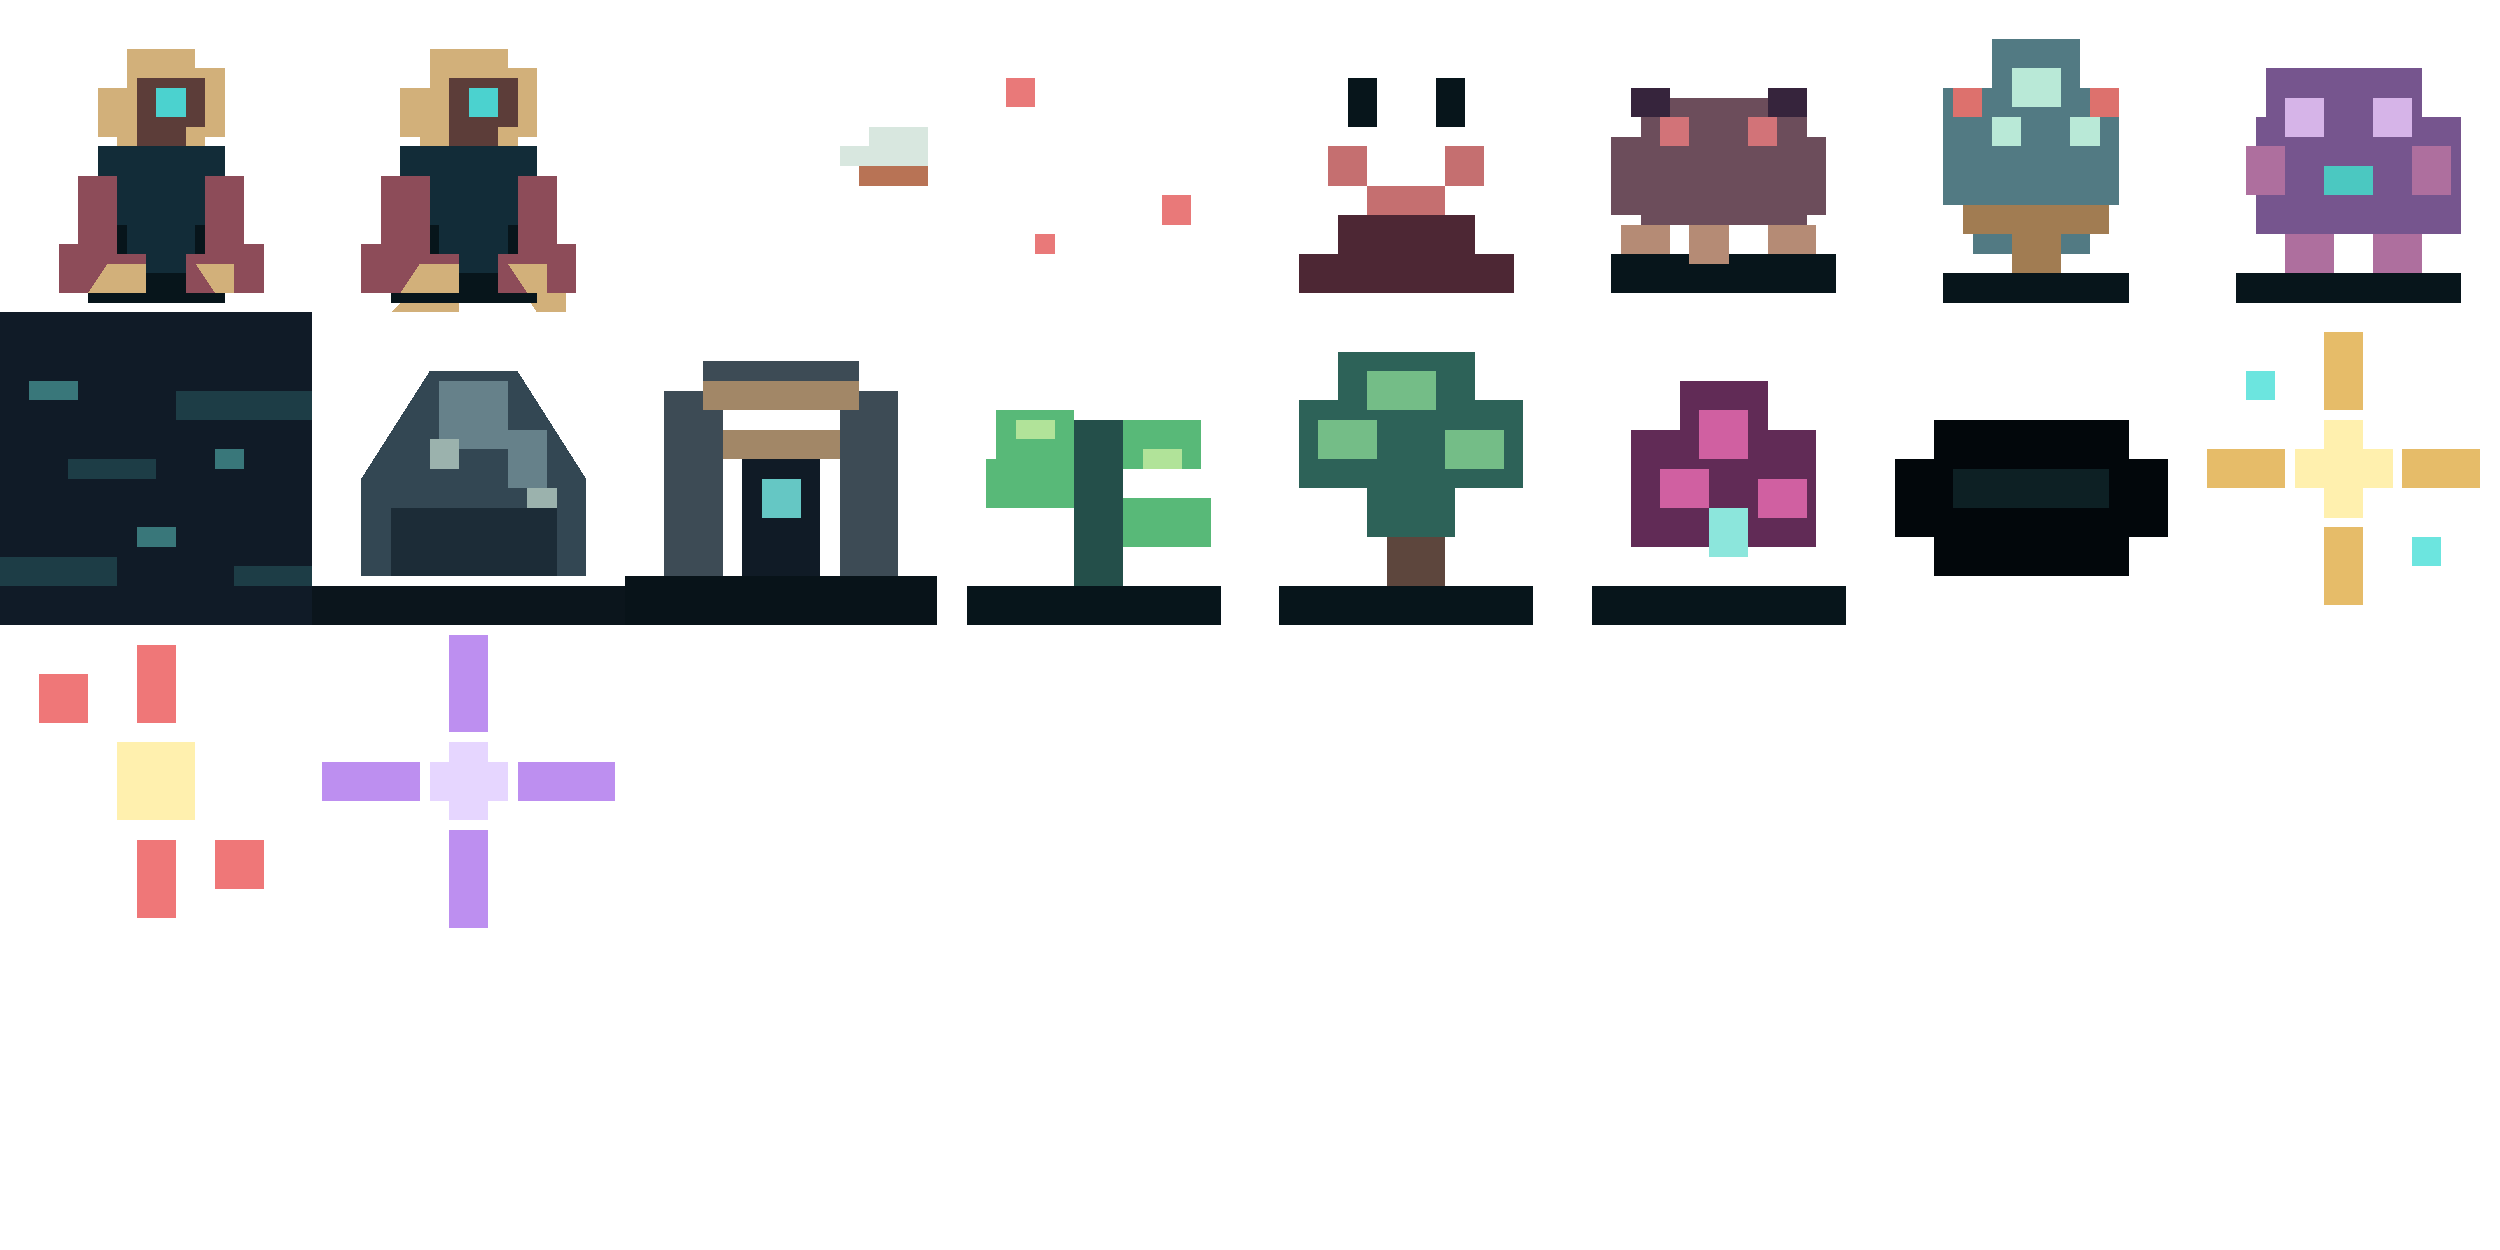
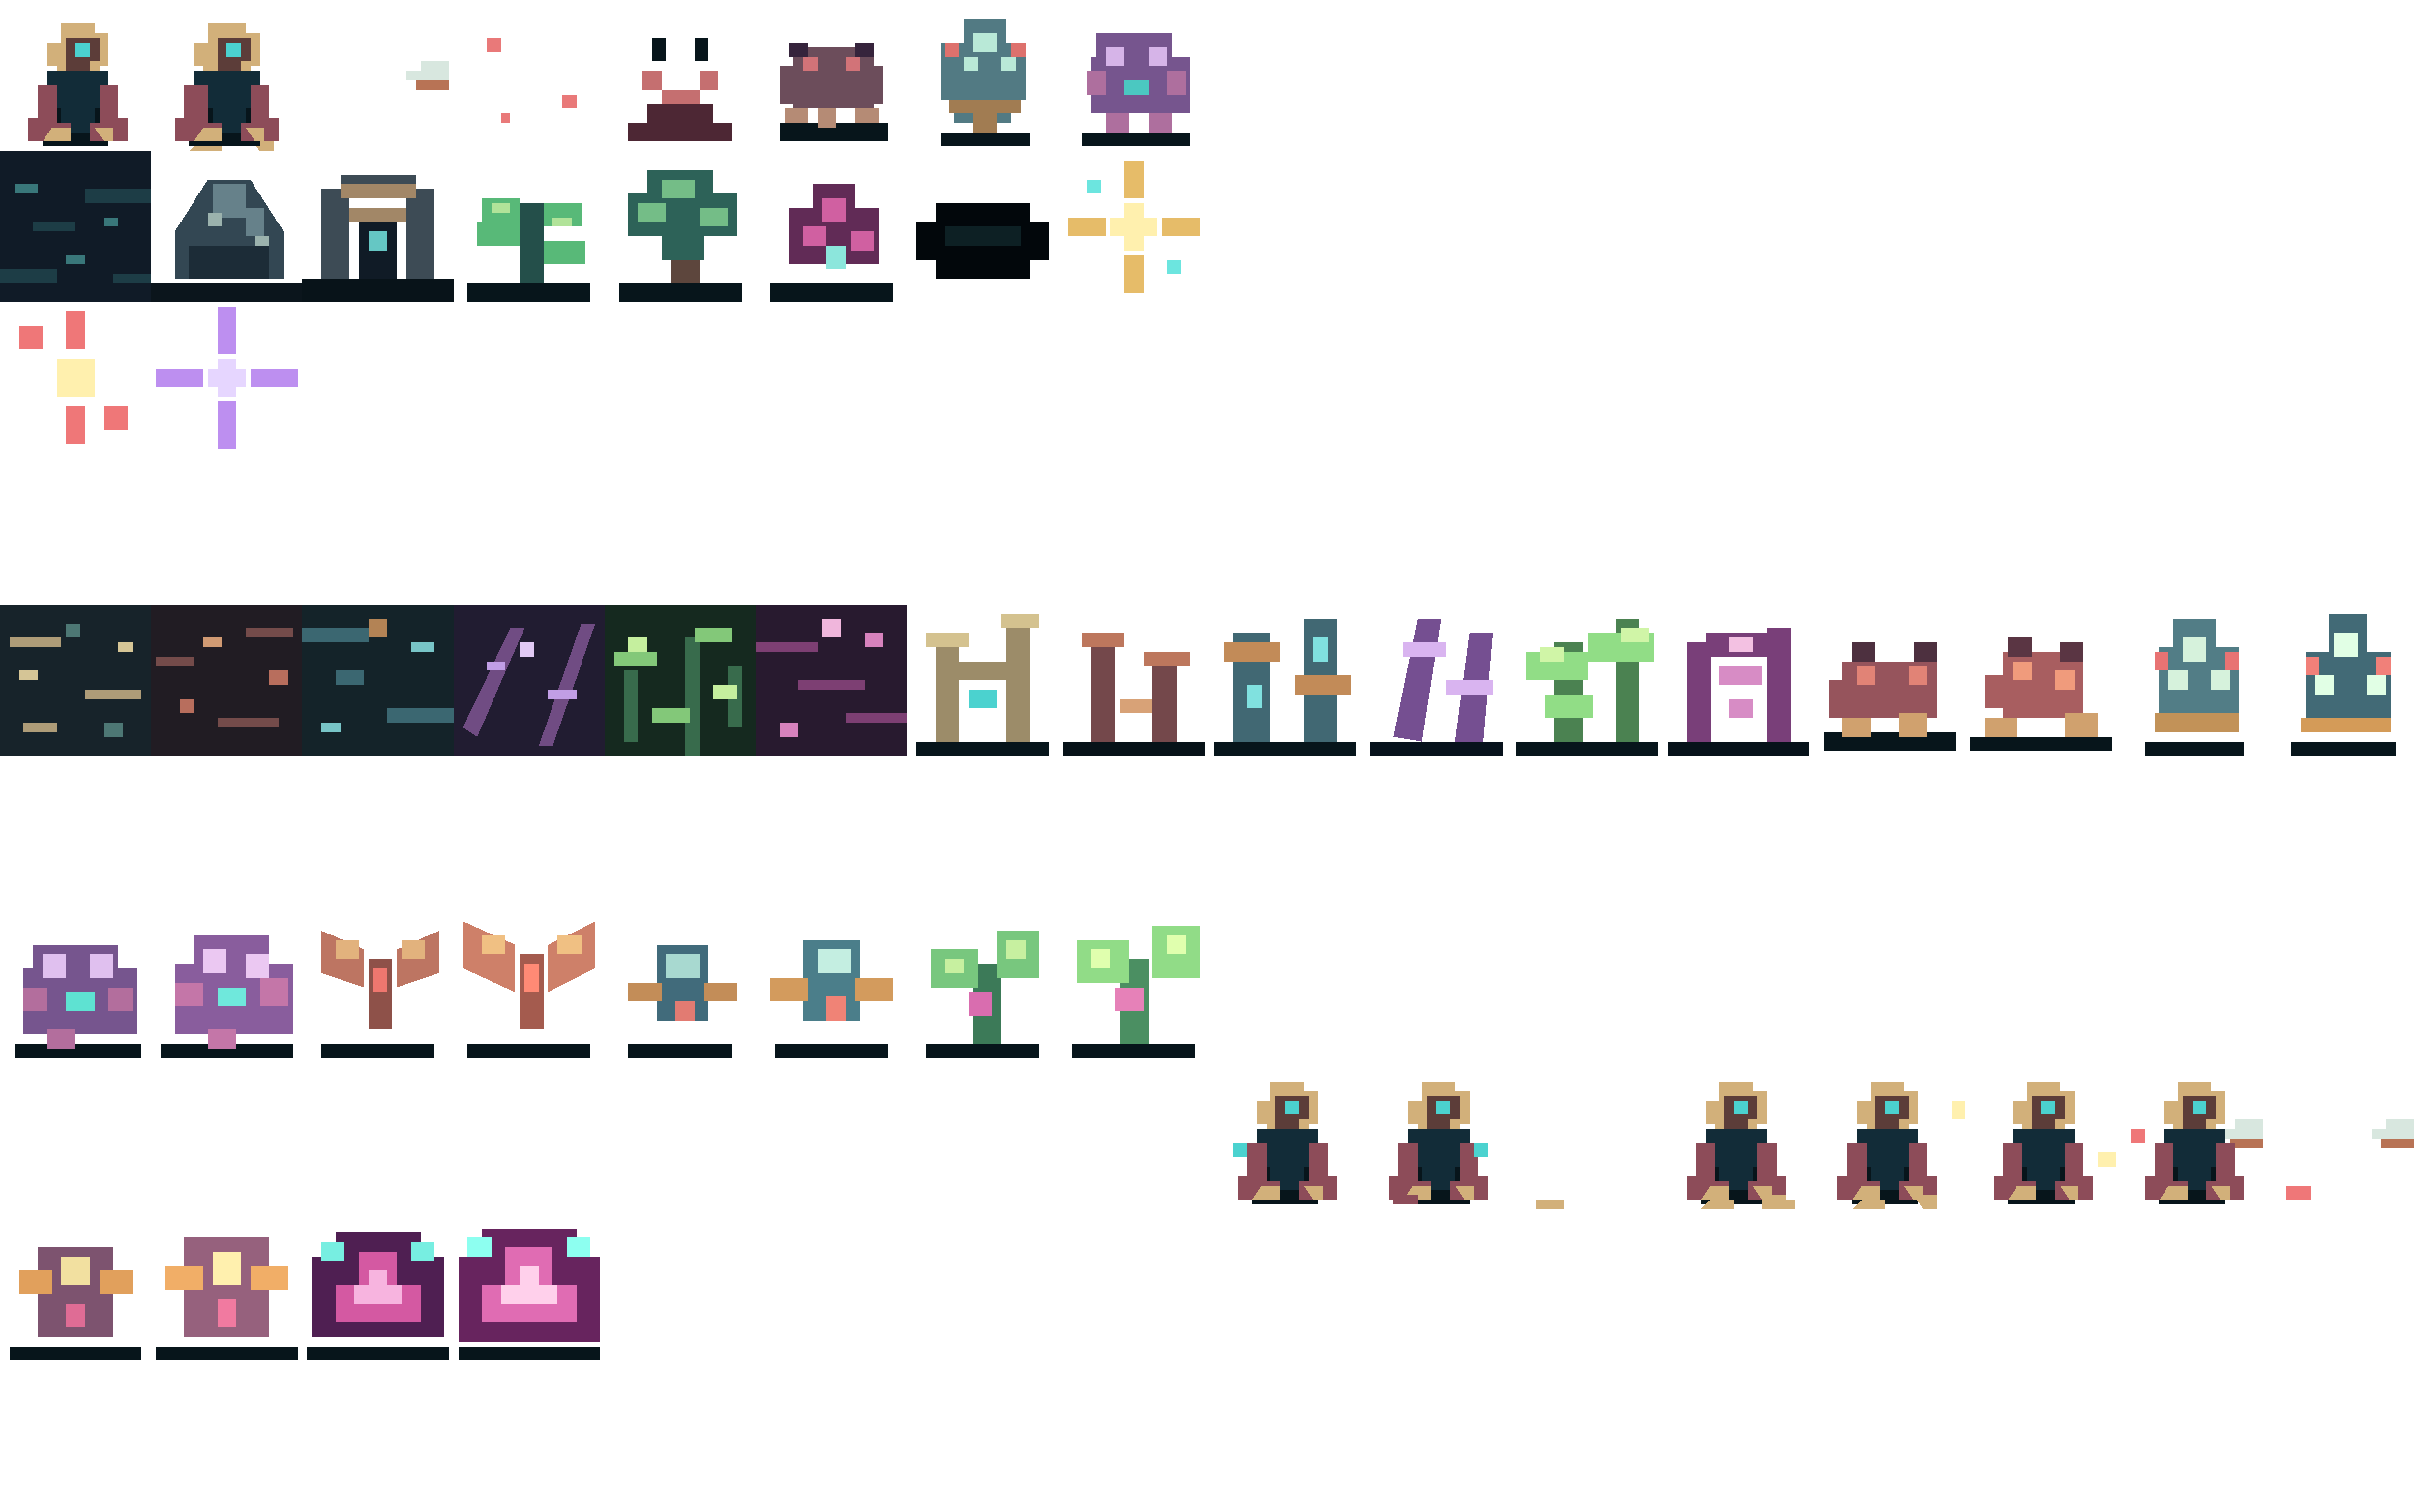
- <svg xmlns="http://www.w3.org/2000/svg" width="256" height="128" viewBox="0 0 256 128" shape-rendering="crispEdges">
+ <svg xmlns="http://www.w3.org/2000/svg" width="512" height="320" viewBox="0 0 512 320" shape-rendering="crispEdges">
  <rect width="256" height="128" fill="none" />
  <g id="hero-idle" transform="translate(0 0)">
    <path fill="#07151b" d="M9 28h14v3H9zM6 25h20v3H6zM11 20h10v5H11z" />
    <path fill="#d2b07a" d="M13 5h7v2h3v7h-2v3h-9v-3h-2V9h3z" />
    <path fill="#5c3d39" d="M14 8h7v5h-2v2h-5z" />
    <path fill="#4bd2cf" d="M16 9h3v3h-3z" />
    <path fill="#122c38" d="M10 15h13v8h-3v5h-7v-5h-3z" />
    <path fill="#8d4c59" d="M8 18h4v8h3v4H6v-5h2zM21 18h4v7h2v5h-8v-4h2z" />
    <path fill="#d2b07a" d="M11 27h4v3h-6zM20 27h4v3h-2z" />
  </g>
  <g id="hero-walk" transform="translate(32 0)">
    <use href="#hero-idle" transform="translate(-1 0)" />
    <path fill="#d2b07a" d="M10 30h5v2h-7zM21 29h5v3h-3z" />
  </g>
  <g id="hero-attack" transform="translate(64 0)">
    <use href="#hero-idle" transform="translate(-32 0)" />
    <path fill="#d8e7df" d="M22 15h9v2h-9zM25 13h6v2h-6z" />
    <path fill="#b87355" d="M24 17h7v2h-7z" />
  </g>
  <g id="hero-hurt" transform="translate(96 0)">
    <use href="#hero-idle" transform="translate(-96 0)" />
    <path fill="#e97979" d="M7 8h3v3H7zM23 20h3v3h-3zM10 24h2v2h-2z" />
  </g>
  <g id="hero-death" transform="translate(128 0)">
    <path fill="#4d2734" d="M5 26h22v4H5zM9 22h14v4H9z" />
    <path fill="#c56f70" d="M8 15h4v4H8zM20 15h4v4h-4zM12 19h8v3h-8z" />
    <path fill="#07151b" d="M10 8h3v5h-3zM19 8h3v5h-3z" />
  </g>
  <g id="crawler" transform="translate(160 0)">
    <path fill="#07151b" d="M5 26h23v4H5z" />
    <path fill="#6c4d5b" d="M8 10h17v13H8zM5 14h4v8H5zM23 14h4v8h-4z" />
    <path fill="#d27378" d="M10 12h3v3h-3zM19 12h3v3h-3z" />
    <path fill="#b58b75" d="M6 23h5v3H6zM13 23h4v4h-4zM21 23h5v3h-5z" />
    <path fill="#36243c" d="M7 9h4v3H7zM21 9h4v3h-4z" />
  </g>
  <g id="sentinel" transform="translate(192 0)">
    <path fill="#07151b" d="M7 28h19v3H7z" />
    <path fill="#527a83" d="M12 4h9v5h4v12h-3v5H10v-5H7V9h5z" />
    <path fill="#b9e9d7" d="M14 7h5v4h-5zM12 12h3v3h-3zM20 12h3v3h-3z" />
    <path fill="#a17c52" d="M9 21h15v3H9zM14 24h5v4h-5z" />
    <path fill="#dd716d" d="M8 9h3v3H8zM22 9h3v3h-3z" />
  </g>
  <g id="larva" transform="translate(224 0)">
    <path fill="#07151b" d="M5 28h23v3H5z" />
    <path fill="#76558e" d="M8 7h16v5h4v12H7V12h1z" />
    <path fill="#d6b4e8" d="M10 10h4v4h-4zM19 10h4v4h-4z" />
    <path fill="#ae6f9e" d="M6 15h4v5H6zM23 15h4v5h-4zM10 24h5v4h-5zM19 24h5v4h-5z" />
    <path fill="#4bc8c1" d="M14 17h5v3h-5z" />
  </g>
  <g id="floor" transform="translate(0 32)">
    <path fill="#101b27" d="M0 0h32v32H0z" />
    <path fill="#1d3d46" d="M0 25h12v3H0zM18 8h14v3H18zM7 15h9v2H7zM24 26h8v2h-8z" />
    <path fill="#39777a" d="M3 7h5v2H3zM14 22h4v2h-4zM22 14h3v2h-3z" />
  </g>
  <g id="rock" transform="translate(32 32)">
    <path fill="#0b151c" d="M0 28h32v4H0z" />
    <path fill="#334753" d="M5 17l7-11h9l7 11v10H5z" />
    <path fill="#66818a" d="M13 7h7v5h4v6h-4v-4h-7z" />
    <path fill="#1c2c37" d="M8 20h17v7H8z" />
    <path fill="#9bb2ad" d="M12 13h3v3h-3zM22 18h3v2h-3z" />
  </g>
  <g id="ruin" transform="translate(64 32)">
    <path fill="#081319" d="M0 27h32v5H0z" />
    <path fill="#3d4b55" d="M4 8h6v19H4zM22 8h6v19h-6zM8 5h16v5H8z" />
    <path fill="#a28767" d="M8 7h16v3H8zM10 12h12v3H10z" />
    <path fill="#101b26" d="M12 15h8v12h-8z" />
    <path fill="#65c7c4" d="M14 17h4v4h-4z" />
  </g>
  <g id="plant" transform="translate(96 32)">
    <path fill="#07151b" d="M3 28h26v4H3z" />
    <path fill="#244f4a" d="M14 11h5v17h-5z" />
    <path fill="#58b978" d="M14 15h-8v-5h8zM19 11h8v5h-8zM14 20H5v-5h9zM19 19h9v5h-9z" />
    <path fill="#b1e399" d="M8 11h4v2H8zM21 14h4v2h-4z" />
  </g>
  <g id="tree" transform="translate(128 32)">
    <path fill="#07151b" d="M3 28h26v4H3z" />
    <path fill="#5d463d" d="M14 14h6v14h-6z" />
    <path fill="#2d6258" d="M9 4h14v5h5v9h-7v5h-9v-5H5V9h4z" />
    <path fill="#74bd87" d="M12 6h7v4h-7zM7 11h6v4H7zM20 12h6v4h-6z" />
  </g>
  <g id="mutation" transform="translate(160 32)">
    <path fill="#07151b" d="M3 28h26v4H3z" />
    <path fill="#612b56" d="M12 7h9v5h5v12H7V12h5z" />
    <path fill="#d060a1" d="M14 10h5v5h-5zM10 16h5v4h-5zM20 17h5v4h-5z" />
    <path fill="#8ce6dc" d="M15 20h4v5h-4z" />
  </g>
  <g id="shadow" transform="translate(192 32)">
    <path fill="#02070b" d="M2 15h28v8H2zM6 11h20v16H6z" />
    <path fill="#0d2024" d="M8 16h16v4H8z" />
  </g>
  <g id="attack" transform="translate(224 32)">
    <path fill="#e6bc69" d="M14 2h4v8h-4zM14 22h4v8h-4zM2 14h8v4H2zM22 14h8v4h-8z" />
    <path fill="#fff0ae" d="M14 11h4v10h-4zM11 14h10v4H11z" />
    <path fill="#6ce5df" d="M6 6h3v3H6zM23 23h3v3h-3z" />
  </g>
  <g id="damage" transform="translate(0 64)">
    <path fill="#ef7778" d="M4 5h5v5H4zM22 22h5v5h-5zM14 2h4v8h-4zM14 22h4v8h-4z" />
    <path fill="#fff0ae" d="M12 12h8v8h-8z" />
  </g>
  <g id="mutation-fx" transform="translate(32 64)">
    <path fill="#bd8ff0" d="M14 1h4v10h-4zM14 21h4v10h-4zM1 14h10v4H1zM21 14h10v4H21z" />
    <path fill="#e6d6ff" d="M14 12h4v8h-4zM12 14h8v4h-8z" />
  </g>
+   <g id="floor-salinas" transform="translate(0 128)">
+     <path fill="#17232a" d="M0 0h32v32H0z" />
+     <path fill="#ae9c78" d="M2 7h11v2H2zM18 18h12v2H18zM5 25h7v2H5z" />
+     <path fill="#4d7774" d="M14 4h3v3h-3zM22 25h4v3h-4z" />
+     <path fill="#d5c596" d="M4 14h4v2H4zM25 8h3v2h-3z" />
+   </g>
+   <g id="floor-ceniza" transform="translate(32 128)">
+     <path fill="#211c23" d="M0 0h32v32H0z" />
+     <path fill="#744b4a" d="M1 11h8v2H1zM14 24h13v2H14zM20 5h10v2H20z" />
+     <path fill="#b86e5d" d="M6 20h3v3H6zM25 14h4v3h-4z" />
+     <path fill="#d19a73" d="M11 7h4v2h-4z" />
+   </g>
+   <g id="floor-hierro" transform="translate(64 128)">
+     <path fill="#142329" d="M0 0h32v32H0z" />
+     <path fill="#3b6771" d="M0 5h14v3H0zM18 22h14v3H18zM7 14h6v3H7z" />
+     <path fill="#78c5c7" d="M4 25h4v2H4zM23 8h5v2h-5z" />
+     <path fill="#b38355" d="M14 3h4v4h-4z" />
+   </g>
+   <g id="floor-vidrio" transform="translate(96 128)">
+     <path fill="#211c31" d="M0 0h32v32H0z" />
+     <path fill="#704c83" d="M2 26L12 5h3L5 28zM18 30L27 4h3l-9 26z" />
+     <path fill="#c19ee5" d="M7 12h4v2H7zM20 18h6v2h-6z" />
+     <path fill="#e1c9f4" d="M14 8h3v3h-3z" />
+   </g>
+   <g id="floor-medula" transform="translate(128 128)">
+     <path fill="#15291f" d="M0 0h32v32H0z" />
+     <path fill="#386b4c" d="M4 29V14h3v15zM17 32V7h3v25zM26 26V13h3v13z" />
+     <path fill="#83c879" d="M2 10h9v3H2zM19 5h8v3h-8zM10 22h8v3h-8z" />
+     <path fill="#c5ef9e" d="M5 7h4v3H5zM23 17h5v3h-5z" />
+   </g>
+   <g id="floor-umbral" transform="translate(160 128)">
+     <path fill="#281a2f" d="M0 0h32v32H0z" />
+     <path fill="#7d3f73" d="M0 8h13v2H0zM19 23h13v2H19zM9 16h14v2H9z" />
+     <path fill="#d782bd" d="M5 25h4v3H5zM23 6h4v3h-4z" />
+     <path fill="#f0b6dc" d="M14 3h4v4h-4z" />
+   </g>
+   <g id="prop-salinas" transform="translate(192 128)">
+     <path fill="#07151b" d="M2 29h28v3H2z" />
+     <path fill="#9c8c69" d="M6 8h5v21H6zM21 4h5v25h-5zM10 12h12v4H10z" />
+     <path fill="#d4c28f" d="M4 6h9v3H4zM20 2h8v3h-8z" />
+     <path fill="#4bd2cf" d="M13 18h6v4h-6z" />
+   </g>
+   <g id="prop-ceniza" transform="translate(224 128)">
+     <path fill="#071218" d="M1 29h30v3H1z" />
+     <path fill="#74484b" d="M7 8h5v21H7zM20 13h5v16h-5z" />
+     <path fill="#bd775d" d="M5 6h9v3H5zM18 10h10v3H18z" />
+     <path fill="#d8a277" d="M13 20h7v3h-7z" />
+   </g>
+   <g id="prop-hierro" transform="translate(256 128)">
+     <path fill="#07151b" d="M1 29h30v3H1z" />
+     <path fill="#416873" d="M5 6h8v23H5zM20 3h7v26h-7z" />
+     <path fill="#c28b58" d="M3 8h12v4H3zM18 15h12v4H18z" />
+     <path fill="#80e1df" d="M8 17h3v5H8zM22 7h3v5h-3z" />
+   </g>
+   <g id="prop-vidrio" transform="translate(288 128)">
+     <path fill="#07121c" d="M2 29h28v3H2z" />
+     <path fill="#754f91" d="M7 28L12 3h5l-4 26zM20 29l3-23h5l-2 23z" />
+     <path fill="#d9b4f0" d="M9 8h9v3H9zM18 16h10v3H18z" />
+   </g>
+   <g id="prop-medula" transform="translate(320 128)">
+     <path fill="#07151b" d="M1 29h30v3H1z" />
+     <path fill="#4b8251" d="M9 29V8h6v21zM22 29V3h5v26z" />
+     <path fill="#91dd86" d="M3 10h13v6H3zM16 6h14v6H16zM7 19h10v5H7z" />
+     <path fill="#d0f5a7" d="M6 9h5v3H6zM23 5h6v3h-6z" />
+   </g>
+   <g id="prop-umbral" transform="translate(352 128)">
+     <path fill="#07121a" d="M1 29h30v3H1z" />
+     <path fill="#793f79" d="M5 29V8h5v21zM22 29V5h5v24zM9 6h15v5H9z" />
+     <path fill="#d78cc5" d="M12 13h9v4h-9zM14 20h5v4h-5z" />
+     <path fill="#f3c1e2" d="M14 7h5v3h-5z" />
+   </g>
+   <g id="crawler-a" transform="translate(384 128)">
+     <path fill="#07151b" d="M2 27h28v4H2z" />
+     <path fill="#96545c" d="M6 12h20v12H6zM3 16h6v8H3z" />
+     <path fill="#e18376" d="M9 13h4v4H9zM20 13h4v4h-4z" />
+     <path fill="#d0a16e" d="M6 24h6v4H6zM18 23h6v5h-6z" />
+     <path fill="#4d303f" d="M8 8h5v4H8zM21 8h5v4h-5z" />
+   </g>
+   <g id="crawler-b" transform="translate(416 128)">
+     <path fill="#07151b" d="M1 28h30v3H1z" />
+     <path fill="#a85e60" d="M8 10h17v14H8zM4 15h6v7H4z" />
+     <path fill="#f09b7c" d="M10 12h4v4h-4zM19 14h4v4h-4z" />
+     <path fill="#d0a16e" d="M4 24h7v4H4zM21 23h7v5h-7z" />
+     <path fill="#5a3543" d="M9 7h5v4H9zM20 8h5v4h-5z" />
+   </g>
+   <g id="sentinel-a" transform="translate(448 128)">
+     <path fill="#07151b" d="M6 29h21v3H6z" />
+     <path fill="#527d86" d="M12 3h9v6h5v16H9V9h3z" />
+     <path fill="#d6f2dc" d="M14 7h5v5h-5zM11 14h4v4h-4zM20 14h4v4h-4z" />
+     <path fill="#c29258" d="M8 23h18v4H8z" />
+     <path fill="#e87373" d="M8 10h3v4H8zM23 10h3v4h-3z" />
+   </g>
+   <g id="sentinel-b" transform="translate(480 128)">
+     <path fill="#07151b" d="M5 29h22v3H5z" />
+     <path fill="#426a76" d="M13 2h8v8h5v15H8V10h5z" />
+     <path fill="#e1ffe5" d="M14 6h5v5h-5zM10 15h4v4h-4zM21 15h4v4h-4z" />
+     <path fill="#d49b58" d="M7 24h19v3H7z" />
+     <path fill="#f18079" d="M8 11h3v4H8zM23 11h3v4h-3z" />
+   </g>
+   <g id="larva-a" transform="translate(0 192)">
+     <path fill="#07151b" d="M3 29h27v3H3z" />
+     <path fill="#76558e" d="M7 8h18v5h4v14H5V13h2z" />
+     <path fill="#e0c0ef" d="M9 10h5v5H9zM19 10h5v5h-5z" />
+     <path fill="#b36e9d" d="M5 17h5v5H5zM23 17h5v5h-5zM10 26h6v4h-6z" />
+     <path fill="#5ee2d2" d="M14 18h6v4h-6z" />
+   </g>
+   <g id="larva-b" transform="translate(32 192)">
+     <path fill="#07151b" d="M2 29h28v3H2z" />
+     <path fill="#895d9d" d="M9 6h16v6h5v15H5V12h4z" />
+     <path fill="#ebc8f2" d="M11 9h5v5h-5zM20 10h5v5h-5z" />
+     <path fill="#c476a8" d="M5 16h6v5H5zM23 15h6v6h-6zM12 26h6v4h-6z" />
+     <path fill="#6fe8dc" d="M14 17h6v4h-6z" />
+   </g>
+   <g id="moth-a" transform="translate(64 192)">
+     <path fill="#07151b" d="M4 29h24v3H4z" />
+     <path fill="#8e5149" d="M14 11h5v15h-5z" />
+     <path fill="#bd7562" d="M13 9L4 5v9l9 3zM20 9l9-4v9l-9 3z" />
+     <path fill="#e2b27d" d="M7 7h5v4H7zM21 7h5v4h-5z" />
+     <path fill="#ef776f" d="M15 13h3v5h-3z" />
+   </g>
+   <g id="moth-b" transform="translate(96 192)">
+     <path fill="#07151b" d="M3 29h26v3H3z" />
+     <path fill="#a45b4e" d="M14 10h5v16h-5z" />
+     <path fill="#ce8069" d="M13 8L2 3v10l11 5zM20 8l10-5v10l-10 5z" />
+     <path fill="#f0c083" d="M6 6h5v4H6zM22 6h5v4h-5z" />
+     <path fill="#ff8a75" d="M15 12h3v6h-3z" />
+   </g>
+   <g id="drone-a" transform="translate(128 192)">
+     <path fill="#07151b" d="M5 29h22v3H5z" />
+     <path fill="#416b7b" d="M11 8h11v16H11z" />
+     <path fill="#a8d9d0" d="M13 10h7v5h-7z" />
+     <path fill="#c38d58" d="M5 16h7v4H5zM21 16h7v4h-7z" />
+     <path fill="#e27b72" d="M15 20h4v4h-4z" />
+   </g>
+   <g id="drone-b" transform="translate(160 192)">
+     <path fill="#07151b" d="M4 29h24v3H4z" />
+     <path fill="#4b7e8a" d="M10 7h12v17H10z" />
+     <path fill="#c4eee1" d="M13 9h7v5h-7z" />
+     <path fill="#d39b5d" d="M3 15h8v5H3zM21 15h8v5h-8z" />
+     <path fill="#f08376" d="M15 19h4v5h-4z" />
+   </g>
+   <g id="spore-a" transform="translate(192 192)">
+     <path fill="#07151b" d="M4 29h24v3H4z" />
+     <path fill="#3c7a58" d="M14 12h6v17h-6z" />
+     <path fill="#78c77e" d="M5 9h10v8H5zM19 5h9v10h-9z" />
+     <path fill="#c7f0a0" d="M8 11h4v3H8zM21 7h4v4h-4z" />
+     <path fill="#d96daf" d="M13 18h5v5h-5z" />
+   </g>
+   <g id="spore-b" transform="translate(224 192)">
+     <path fill="#07151b" d="M3 29h26v3H3z" />
+     <path fill="#4b8f62" d="M13 11h6v18h-6z" />
+     <path fill="#91dc87" d="M4 7h11v9H4zM20 4h10v11H20z" />
+     <path fill="#e0ffae" d="M7 9h4v4H7zM23 6h4v4h-4z" />
+     <path fill="#e681b8" d="M12 17h6v5h-6z" />
+   </g>
+   <g id="hero-idle-a" transform="translate(256 224)">
+     <use href="#hero-idle" transform="translate(0 0)" />
+     <path fill="#4bd2cf" d="M5 18h3v3H5z" />
+   </g>
+   <g id="hero-idle-b" transform="translate(288 224)">
+     <use href="#hero-idle" transform="translate(0 0)" />
+     <path fill="#4bd2cf" d="M24 18h3v3h-3z" />
+     <path fill="#8d4c59" d="M7 29h5v2H7z" />
+   </g>
+   <g id="hero-walk-a" transform="translate(320 224)">
+     <use href="#hero-walk" transform="translate(0 0)" />
+     <path fill="#d2b07a" d="M5 30h6v2H5z" />
+   </g>
+   <g id="hero-walk-b" transform="translate(352 224)">
+     <use href="#hero-walk" transform="translate(0 0)" />
+     <path fill="#d2b07a" d="M21 30h7v2h-7z" />
+   </g>
+   <g id="hero-attack-a" transform="translate(384 224)">
+     <use href="#hero-attack" transform="translate(0 0)" />
+     <path fill="#fff0ae" d="M29 9h3v4h-3z" />
+   </g>
+   <g id="hero-attack-b" transform="translate(416 224)">
+     <use href="#hero-attack" transform="translate(0 0)" />
+     <path fill="#fff0ae" d="M28 20h4v3h-4z" />
+   </g>
+   <g id="hero-hurt-a" transform="translate(448 224)">
+     <use href="#hero-hurt" transform="translate(0 0)" />
+     <path fill="#ef7778" d="M3 15h3v3H3z" />
+   </g>
+   <g id="hero-death-a" transform="translate(480 224)">
+     <use href="#hero-death" transform="translate(0 0)" />
+     <path fill="#ef7778" d="M4 27h5v3H4z" />
+   </g>
+   <g id="elite-drone-a" transform="translate(0 256)">
+     <path fill="#07151b" d="M2 29h28v3H2z" />
+     <path fill="#7d536f" d="M8 8h16v19H8z" />
+     <path fill="#e1a05c" d="M4 13h7v5H4zM21 13h7v5h-7z" />
+     <path fill="#f2e0a0" d="M13 10h6v6h-6z" />
+     <path fill="#df6c95" d="M14 20h4v5h-4z" />
+   </g>
+   <g id="elite-drone-b" transform="translate(32 256)">
+     <path fill="#07151b" d="M1 29h30v3H1z" />
+     <path fill="#96617d" d="M7 6h18v21H7z" />
+     <path fill="#f1ae67" d="M3 12h8v5H3zM21 12h8v5h-8z" />
+     <path fill="#fff0ae" d="M13 9h6v7h-6z" />
+     <path fill="#f17aa0" d="M14 19h4v6h-4z" />
+   </g>
+   <g id="boss-heart-a" transform="translate(64 256)">
+     <path fill="#07151b" d="M1 29h30v3H1z" />
+     <path fill="#4f1f52" d="M7 5h18v5h5v17H2V10h5z" />
+     <path fill="#d459a2" d="M12 9h8v7h5v8H7v-8h5z" />
+     <path fill="#f7b4df" d="M14 13h4v7h-4zM11 16h10v4H11z" />
+     <path fill="#77eee1" d="M4 7h5v4H4zM23 7h5v4h-5z" />
+   </g>
+   <g id="boss-heart-b" transform="translate(96 256)">
+     <path fill="#07151b" d="M1 29h30v3H1z" />
+     <path fill="#67245e" d="M6 4h20v6h5v18H1V10h5z" />
+     <path fill="#e06cb3" d="M11 8h10v8h5v8H6v-8h5z" />
+     <path fill="#ffd0eb" d="M14 12h4v8h-4zM10 16h12v4H10z" />
+     <path fill="#8dfff0" d="M3 6h5v4H3zM24 6h5v4h-5z" />
+   </g>
</svg>
